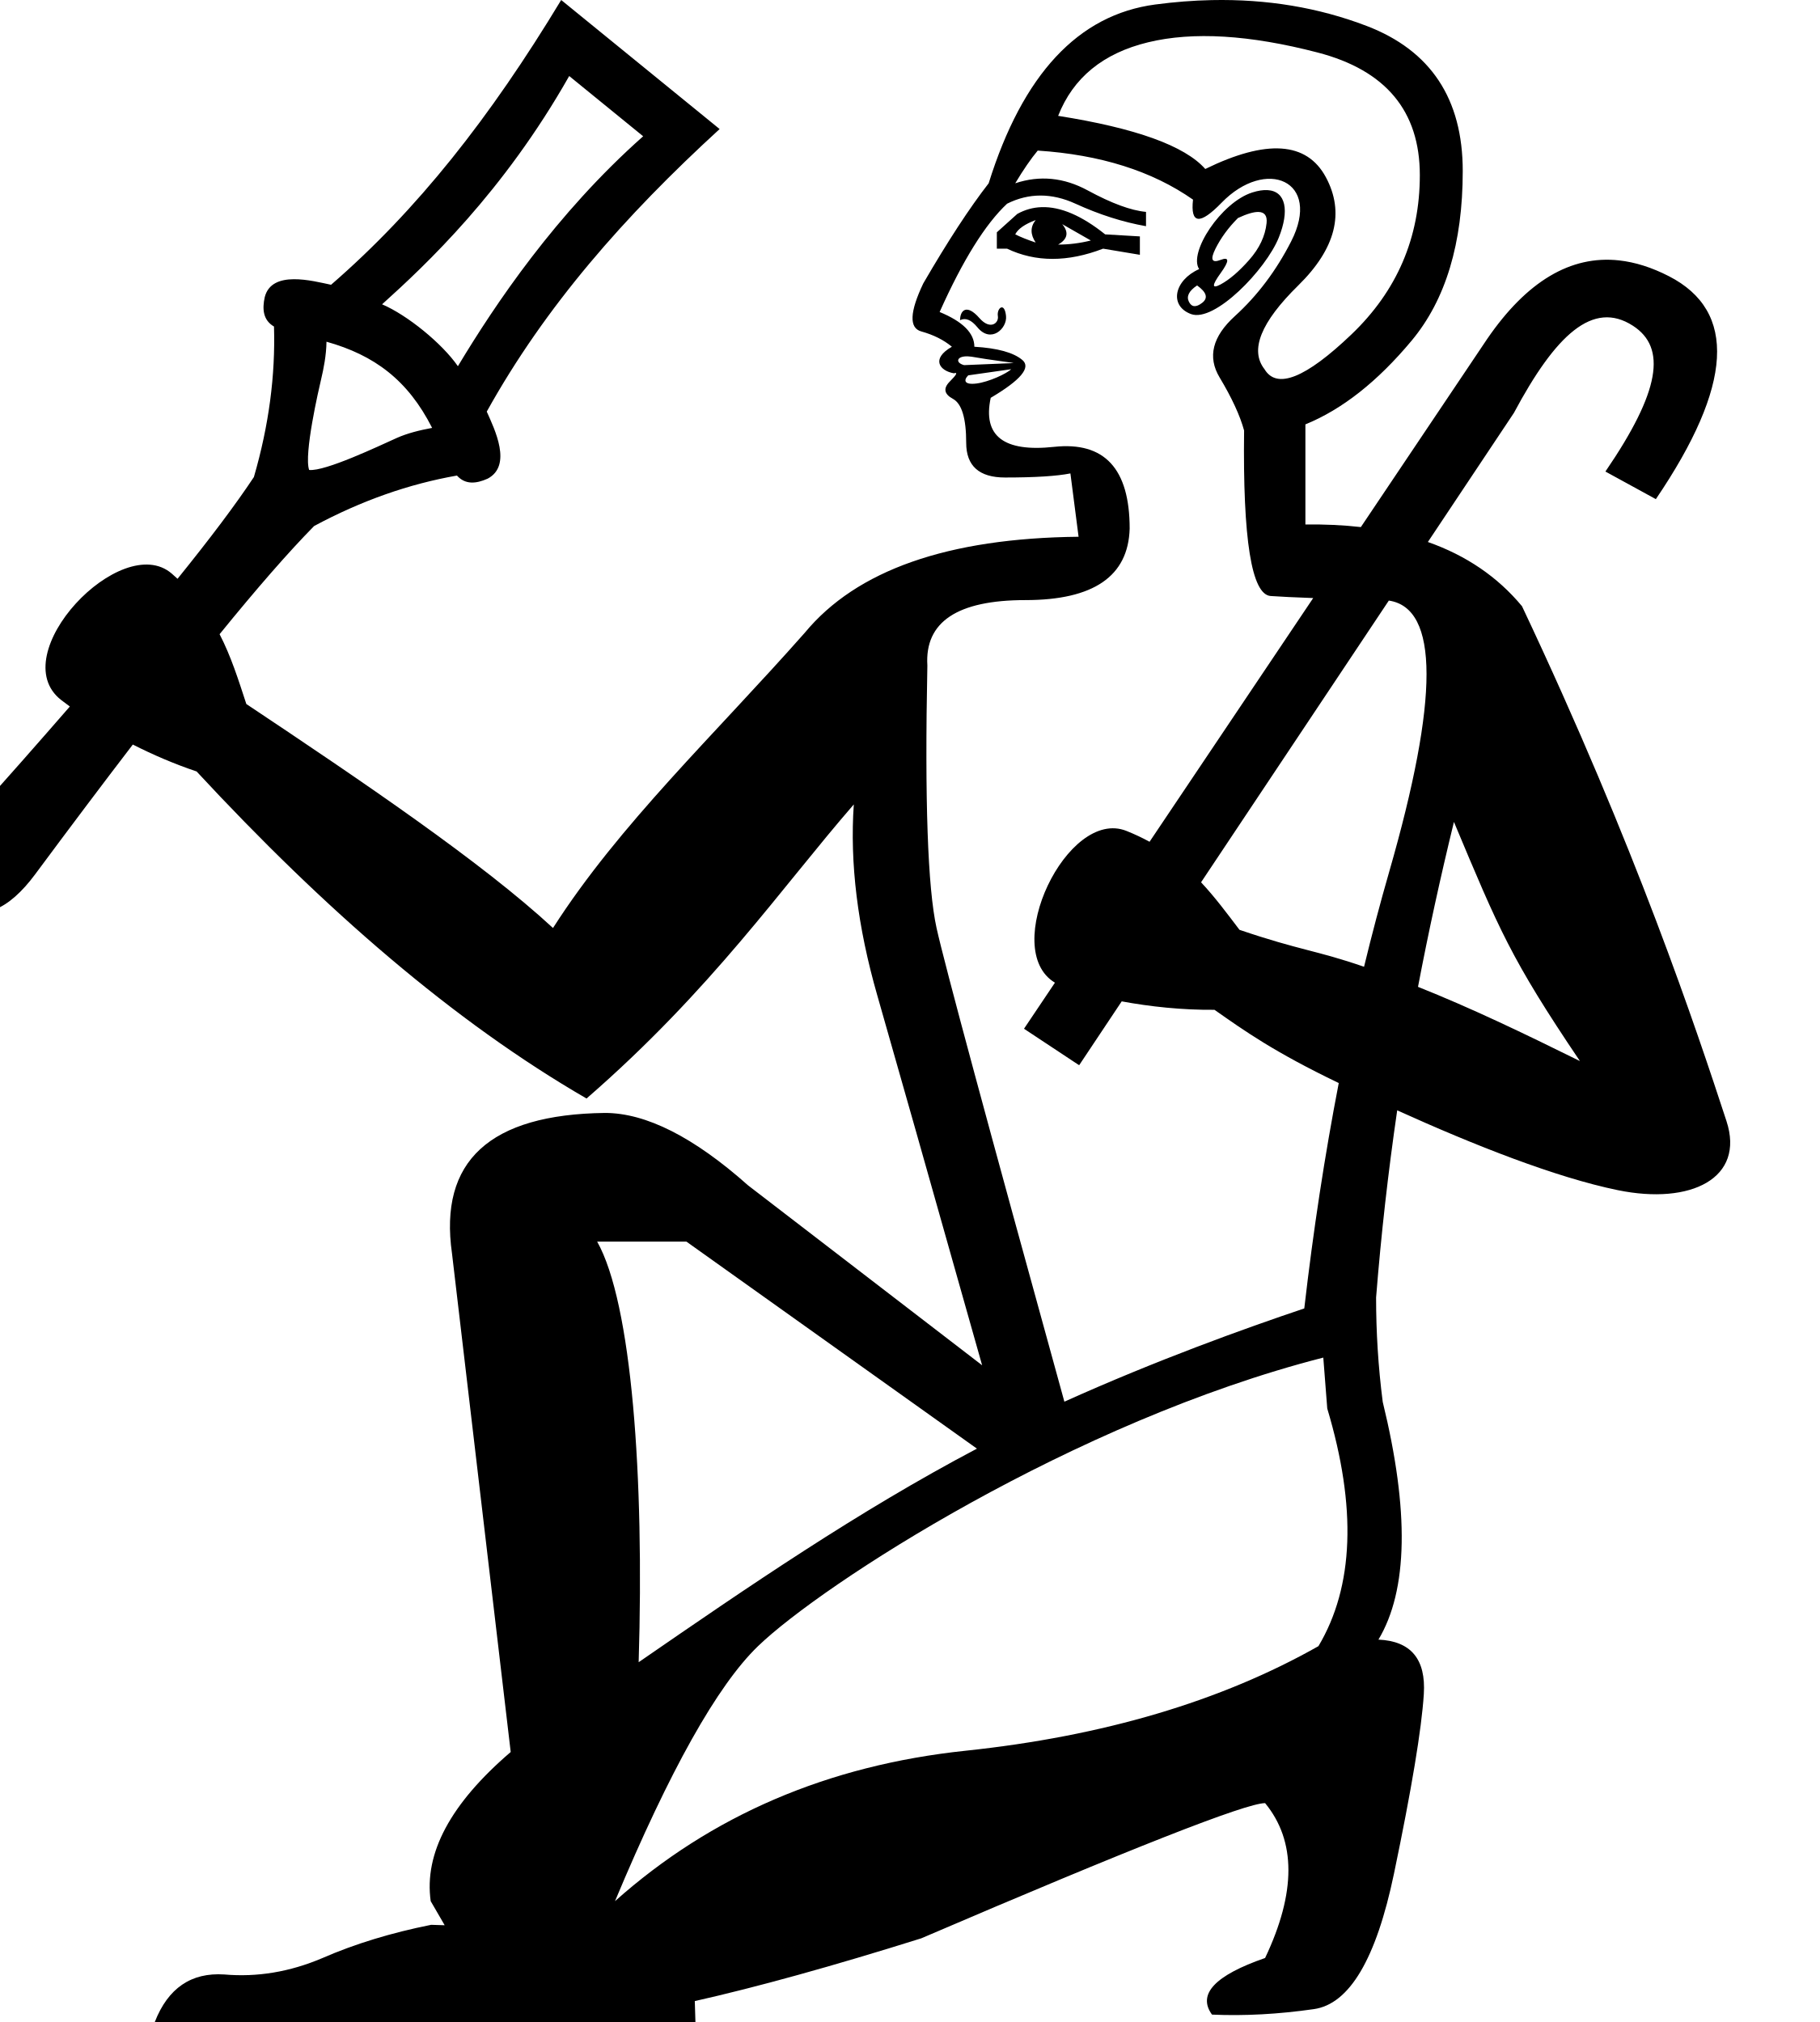
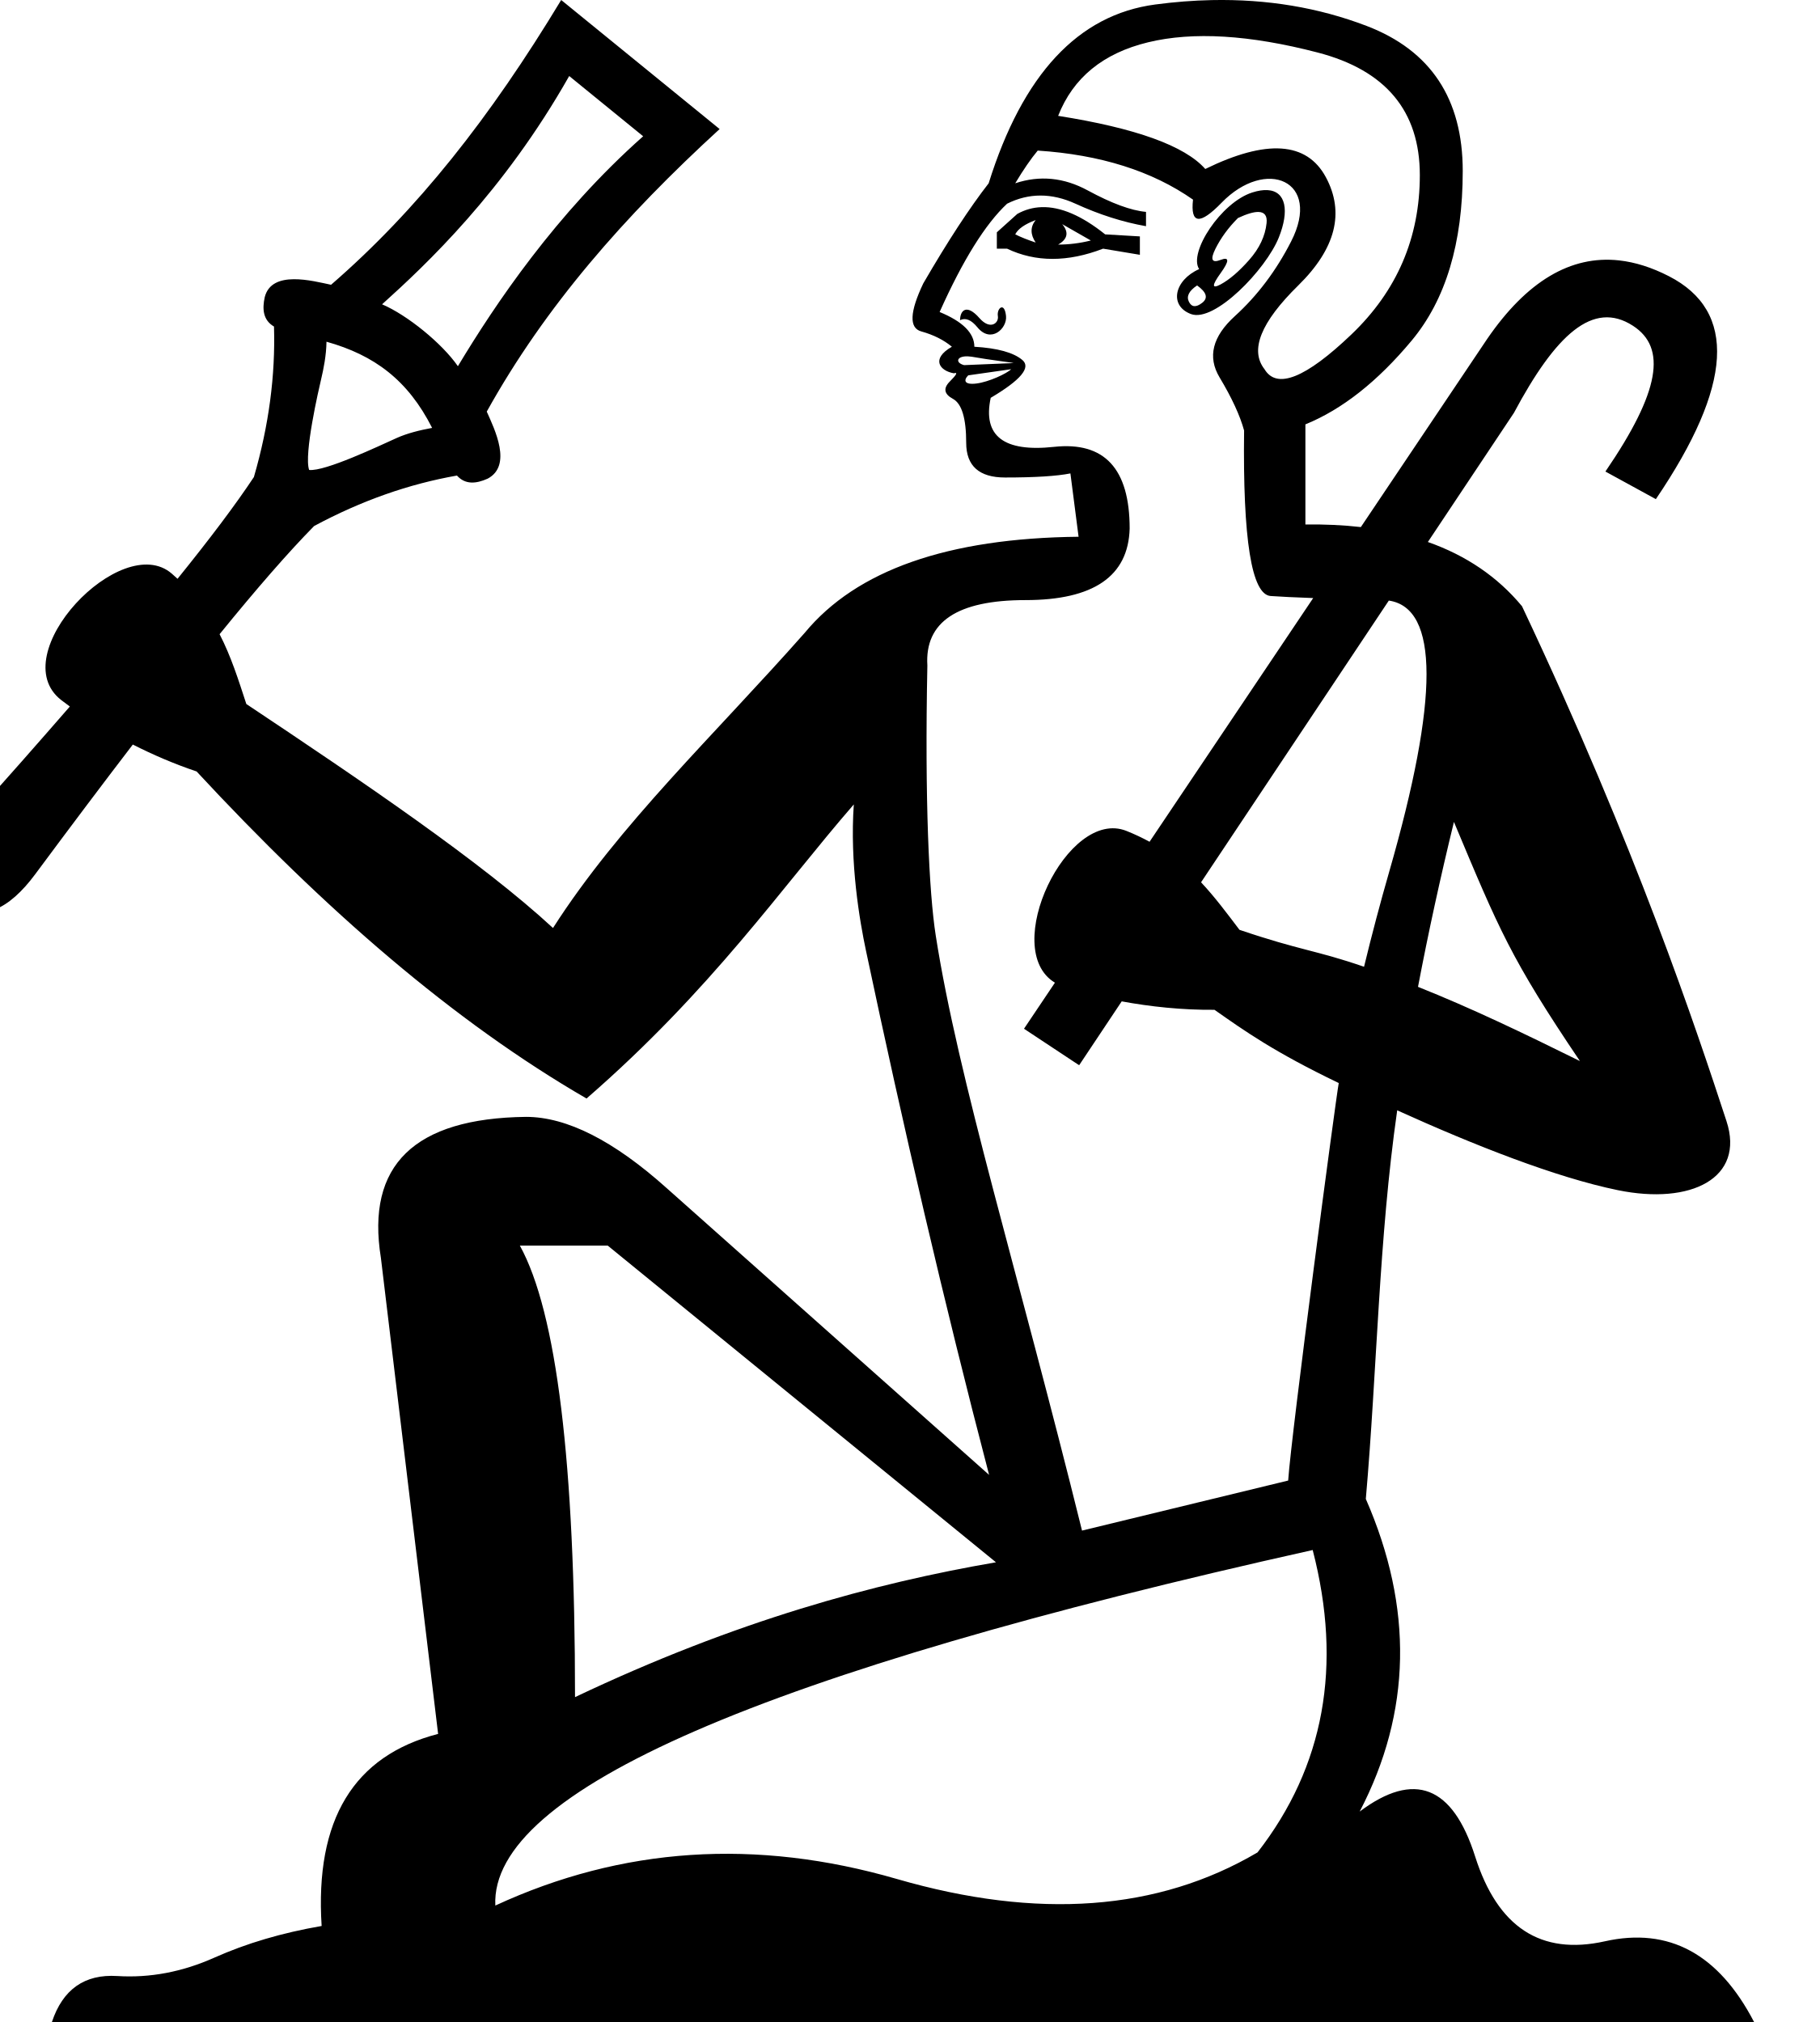
<svg xmlns="http://www.w3.org/2000/svg" width="900" height="1000" id="svg1333" version="1.1">
  <defs id="defs1338" />
-   <path id="path13" style="fill:#000000;stroke:none;stroke-width:1" d="M 277.514 0 C 242.26 58.361 206.345 103.868 163.713 140.838 C 154.698 138.955 134.418 133.376 130.928 146.898 C 129.606 152.841 130.068 158.34 135.494 161.494 C 136.229 185.589 132.978 210.374 125.553 235.922 C 116.494 249.594 103.872 266.347 87.795 286.244 C 86.87 285.387 85.918 284.533 84.934 283.682 C 60.081 262.192 1.436 323.838 30.301 346.238 C 31.634 347.273 33.048 348.334 34.537 349.412 C 19.496 366.73 2.936 385.494 -15.111 405.727 C -28.232 420.436 -33.524 436.868 -21.445 446.67 C -9.367 456.472 4.506 449.76 17.346 432.447 C 34.739 408.994 50.844 387.576 65.676 368.225 C 75.474 373.195 86.166 377.825 97.211 381.525 C 160.616 449.888 224.314 505.237 290.045 543.279 C 351.983 489.462 386.507 438.925 422.211 397.832 C 420.19 426.799 424.064 458.291 433.832 492.311 C 441.871 520.309 459.148 581.276 485.666 675.207 L 369.949 586.254 C 343.088 562.36 319.452 550.414 299.125 550.414 C 242.136 551.127 216.98 574.246 223.514 619.895 L 252.545 866.471 C 222.795 891.963 209.638 916.549 212.986 940.234 L 219.896 952.146 L 213.197 951.938 C 193.596 955.86 175.614 961.313 159.279 968.445 C 143.308 975.221 127.229 977.919 110.895 976.492 C 94.56 975.422 83.079 983.238 76.545 1000 L 343.895 1000 L 343.578 989.658 C 374.172 982.767 411.5 972.454 455.557 958.623 C 559.444 914.058 616.091 891.756 625.602 891.756 C 640.965 910.444 640.965 935.997 625.602 968.342 C 600.727 976.967 592.018 986.279 599.334 996.342 C 615.429 997.061 632.184 996.14 649.742 993.627 C 667.301 991.111 680.524 968.807 689.303 926.758 C 698.082 884.709 702.987 855.095 704.084 837.844 C 705.182 820.593 697.74 811.607 681.645 810.889 C 696.277 786.45 696.943 747.255 683.773 693.346 C 681.508 675.83 680.486 658.659 680.486 641.703 C 682.974 610.492 686.434 579.808 690.924 549.131 C 729.061 566.399 769.332 582.303 800 588.602 C 836.271 596.05 862.998 582.651 853.748 554.438 C 839.012 509.491 809.291 419.692 752.639 299.814 C 740.637 285.342 725.12 274.753 706.09 268.049 L 748.629 204.215 C 769.218 165.654 787.706 148.282 807.508 161.117 C 824.222 171.951 821.064 193.471 793.885 233.205 L 818.83 246.852 C 856.937 190.675 859.085 153.923 825.273 136.594 C 816.821 132.261 808.608 129.658 800.639 128.783 C 776.73 126.16 754.997 139.099 735.439 167.598 L 672.951 260.672 C 664.317 259.686 655.175 259.261 645.527 259.395 L 645.527 209.881 C 663.716 202.471 681.231 188.661 698.072 168.451 C 714.914 148.242 723.334 120.286 723.334 84.582 C 723.334 48.878 707.504 24.964 675.842 12.838 C 652.096 3.744 626.549 -0.52 599.203 0.049 C 590.088 0.238 580.773 0.965 571.258 2.229 C 533.196 7.281 505.744 36.752 488.902 90.645 C 479.471 102.77 468.694 119.275 456.568 140.158 C 449.832 154.305 449.494 162.22 455.557 163.904 C 461.62 165.588 466.673 168.116 470.715 171.484 C 460.136 177.53 464.727 183.453 471.725 184.619 C 473.745 183.945 473.071 185.294 469.703 188.662 C 466.335 192.03 466.84 194.892 471.219 197.25 C 475.598 199.608 477.787 206.851 477.787 218.977 C 477.787 230.429 484.187 236.154 496.986 236.154 C 511.807 236.154 522.586 235.48 529.322 234.133 L 533.363 265.459 C 468.692 266.133 423.558 281.963 397.959 312.951 C 353.429 363.361 306.283 407.642 273.459 458.951 C 238.353 426.491 179.458 386.622 121.812 348.174 C 117.875 336.134 114.261 324.644 108.592 313.646 C 127.077 290.912 142.642 273.046 155.328 260.156 C 178.697 247.603 202.232 239.348 225.967 235.191 C 230.049 239.749 235.393 239.31 241.178 236.709 C 253.391 230.206 244.652 212.396 240.703 203.564 C 269.655 151.464 308.76 106.938 355.861 63.822 L 277.514 0 z M 605.359 18.143 C 619.338 18.985 634.749 21.596 651.59 25.975 C 685.273 34.732 702.113 54.942 702.113 86.604 C 702.113 117.592 690.829 143.863 668.262 165.42 C 645.694 186.977 631.379 192.704 625.316 182.6 C 617.906 173.168 623.465 159.359 641.99 141.17 C 660.515 122.981 665.062 105.128 655.631 87.613 C 646.2 70.098 626.328 68.752 596.014 83.572 C 585.909 72.12 561.656 63.362 523.258 57.299 C 530.668 38.437 545.49 26.311 567.721 20.922 C 578.836 18.227 591.381 17.301 605.359 18.143 z M 281.475 37.598 L 318.049 67.393 C 274.885 105.67 244.761 150.632 226.432 181.111 C 218.614 169.816 201.397 155.815 188.941 150.5 C 210.596 130.987 248.925 95.064 281.475 37.598 z M 513.154 74.477 C 544.142 76.498 569.741 84.582 589.951 98.729 C 588.604 110.854 593.319 111.359 604.098 100.244 C 625.989 77.668 653.879 89.293 638.453 119.443 C 631.043 133.927 621.781 146.221 610.666 156.326 C 599.551 166.431 597.023 176.536 603.086 186.641 C 609.149 196.745 613.192 205.504 615.213 212.914 C 614.539 266.806 618.916 294.088 628.348 294.762 C 633.075 295.099 640.087 295.438 649.383 295.775 L 568.461 416.305 C 564.937 414.376 561.142 412.578 557.025 410.932 C 527.85 399.262 494.278 469.562 521.67 485.996 L 506.375 508.777 L 533.643 526.82 L 554.691 495.234 C 568.725 497.837 584.616 499.555 600.566 499.408 C 615.285 509.723 629.819 520.153 662.02 535.629 C 655.106 571.326 649.423 608.482 644.973 647.098 C 615.431 657.027 571.848 672.722 526.34 693.213 C 488.07 554.596 467.001 476.513 463.135 458.965 C 458.754 439.092 457.24 395.811 458.588 329.119 C 457.241 307.562 473.409 296.783 507.092 296.783 C 540.774 296.783 557.951 284.994 558.625 261.416 C 558.625 231.775 546.163 218.303 521.238 220.998 C 496.313 223.693 485.87 215.608 489.912 196.746 C 504.733 187.989 509.955 181.756 505.576 178.051 C 501.197 174.346 493.28 172.158 481.828 171.484 C 481.828 164.748 476.102 159.02 464.65 154.305 C 476.102 128.706 487.218 110.855 497.996 100.75 C 508.774 95.361 520.059 95.361 531.848 100.75 C 543.637 106.139 555.257 109.844 566.709 111.865 L 566.709 104.791 C 559.299 104.117 549.699 100.581 537.91 94.182 C 526.121 87.782 514.165 86.603 502.039 90.645 C 506.081 83.908 509.786 78.518 513.154 74.477 z M 626.787 94.02 C 624.674 93.898 622.164 94.265 619.254 95.191 C 603.785 100.113 587.587 124.993 592.982 133.086 C 580.691 138.549 577.927 151.187 588.939 155.316 C 600.561 159.675 626.037 133.308 632.391 117.424 C 637.66 104.25 635.943 94.546 626.787 94.02 z M 515.107 102.447 C 510.858 102.579 506.838 103.698 503.049 105.803 L 492.943 114.896 L 492.943 122.98 L 497.996 122.98 C 512.143 129.717 527.973 129.717 545.488 122.98 L 563.678 126.012 L 563.678 116.918 L 546.5 115.906 C 534.922 106.644 524.457 102.158 515.107 102.447 z M 622.35 104.826 C 625.381 104.909 626.707 106.75 626.328 110.35 C 625.655 116.749 622.791 122.813 617.738 128.539 C 612.686 134.265 607.971 138.306 603.592 140.664 C 599.213 143.022 599.213 141.168 603.592 135.105 C 607.971 129.042 607.971 126.855 603.592 128.539 C 599.213 130.223 598.372 128.37 601.066 122.98 C 603.761 117.591 607.466 112.54 612.182 107.824 C 616.603 105.761 619.992 104.762 622.35 104.826 z M 512.143 108.834 C 509.448 112.202 509.448 115.907 512.143 119.949 C 508.101 118.602 504.733 117.254 502.039 115.906 C 503.386 113.212 506.753 110.855 512.143 108.834 z M 525.279 110.855 L 539.426 118.939 C 534.036 120.287 528.647 120.959 523.258 120.959 C 527.974 118.264 528.647 114.897 525.279 110.855 z M 591.971 141.168 C 596.686 144.536 597.529 147.4 594.498 149.758 C 591.467 152.116 589.277 151.949 587.93 149.254 C 586.582 146.559 587.929 143.865 591.971 141.17 L 591.971 141.168 z M 495.428 152.006 C 494.238 151.974 493.077 154.101 493.449 156.326 C 494.028 159.795 489.669 163.408 484.355 157.336 C 477.874 149.928 474.756 153.669 474.756 158.348 C 477.45 157.001 480.313 158.18 483.344 161.885 C 490.021 170.046 498.107 162.457 497.49 156.326 C 497.178 153.202 496.296 152.029 495.428 152.006 z M 161.449 168.998 C 185.119 175.637 201.701 187.951 213.688 211.621 C 207.582 212.744 201.382 214.278 196.219 216.596 C 187.307 220.596 160.84 233.225 152.877 232.426 C 150.164 224.768 157.642 192.435 158.811 187.502 C 159.984 182.55 161.362 175.799 161.449 168.998 z M 478.559 176.229 C 480.852 176.296 483.433 177.086 494.461 178.557 C 499.514 179.23 501.701 179.568 501.027 179.568 L 476.777 180.578 C 472.347 179.47 472.852 176.061 478.559 176.229 z M 500.018 182.6 C 497.851 184.765 488.976 188.913 482.84 189.672 C 476.654 190.437 476.452 187.976 478.797 185.631 L 500.018 182.6 z M 686.781 297.023 C 711.584 300.71 711.642 345.428 686.957 431.178 C 682.544 446.506 678.402 462.154 674.529 478.123 C 650.633 469.877 643.145 470.117 612.936 459.855 C 606.689 451.614 600.765 443.647 593.932 436.35 L 686.781 297.023 z M 718.979 406.492 C 741.289 459.711 747.108 474.122 781.283 524.76 C 752.511 510.545 727.432 498.52 701.213 488.057 C 706.316 461.24 712.225 434.164 718.979 406.492 z M 295.297 614.045 L 339.428 614.045 L 483.1 716.438 C 424.376 747.397 370.05 784.672 315.82 822.064 C 318.636 730.385 312.446 644.502 295.297 614.045 z M 654.377 671.41 L 656.334 696.584 C 670.966 745.462 669.535 784.655 651.977 814.125 C 603.691 841.439 545.502 858.658 477.463 865.846 C 409.424 873.034 351.675 897.826 304.121 940.234 C 331.19 875.543 354.721 833.532 374.84 814.125 C 406.423 783.659 530.905 702.984 654.377 671.41 z " />
+   <path id="path13" style="fill:#000000;stroke:none;stroke-width:1" d="m 277.514,0 c -35.254,58.361 -71.168,103.868 -113.801,140.838 -9.015,-1.883 -29.295,-7.462 -32.785,6.061 -1.322,5.943 -0.86,11.441 4.566,14.596 0.735,24.095 -2.516,48.88 -9.941,74.428 -9.059,13.672 -21.681,30.425 -37.758,50.322 -0.924,-0.857 -1.877,-1.712 -2.861,-2.562 -24.853,-21.49 -83.498,40.156 -54.633,62.557 1.334,1.035 2.747,2.096 4.236,3.174 -15.041,17.318 -31.601,36.082 -49.648,56.314 -13.121,14.709 -18.413,31.142 -6.334,40.943 12.079,9.802 25.951,3.09 38.791,-14.223 17.394,-23.453 33.499,-44.871 48.33,-64.223 9.798,4.97 20.49,9.6 31.535,13.301 63.405,68.363 127.103,123.712 192.834,161.754 61.939,-53.817 96.462,-104.354 132.166,-145.447 -2.021,28.967 2.846,57.354 6.025,72.367 18.383,86.812 38.414,173.375 60.881,259.225 L 329.824,587.725 c -26.273,-23.578 -49.515,-35.367 -69.725,-35.367 -55.24,0.674 -79.154,23.914 -71.744,69.723 l 28.293,235.441 c -41.766,10.778 -60.964,42.441 -57.596,94.986 -19.536,3.368 -37.22,8.589 -53.051,15.662 -15.831,7.073 -31.83,10.104 -47.998,9.094 C 41.836,976.253 31.057,983.832 25.668,1000 H 867.398 c -17.515,-33.683 -42.102,-46.987 -73.764,-39.914 -31.662,7.073 -53.051,-6.905 -64.166,-41.936 -11.115,-35.03 -30.146,-42.44 -57.092,-22.23 25.599,-49.177 26.607,-100.711 3.029,-154.604 5.593,-63.971 6.393,-128.551 15.518,-192.186 38.138,17.269 78.408,33.173 109.076,39.471 36.271,7.449 62.998,-5.951 53.748,-34.164 -14.736,-44.947 -44.457,-134.745 -101.109,-254.623 -12.002,-14.473 -27.518,-25.061 -46.549,-31.766 l 42.539,-63.834 c 20.589,-38.561 39.077,-55.933 58.879,-43.098 16.714,10.834 13.556,32.354 -13.623,72.088 l 24.945,13.646 c 38.107,-56.177 40.255,-92.929 6.443,-110.258 -8.453,-4.332 -16.665,-6.936 -24.635,-7.811 -23.908,-2.623 -45.641,10.315 -65.199,38.814 l -62.488,93.074 c -8.635,-0.985 -17.776,-1.411 -27.424,-1.277 v -49.514 c 18.189,-7.41 35.704,-21.22 52.545,-41.43 16.841,-20.21 25.262,-48.166 25.262,-83.869 0,-35.704 -15.83,-59.618 -47.492,-71.744 -23.746,-9.094 -49.293,-13.357 -76.639,-12.789 -9.115,0.189 -18.43,0.917 -27.945,2.18 -38.061,5.052 -65.514,34.524 -82.355,88.416 -9.431,12.126 -20.208,28.63 -32.334,49.514 -6.737,14.147 -7.075,22.062 -1.012,23.746 6.063,1.684 11.116,4.212 15.158,7.58 -10.579,6.046 -5.988,11.968 1.01,13.135 2.021,-0.674 1.347,0.675 -2.021,4.043 -3.369,3.368 -2.863,6.23 1.516,8.588 4.379,2.358 6.568,9.601 6.568,21.727 0,11.452 6.4,17.178 19.199,17.178 14.82,0 25.599,-0.674 32.336,-2.021 l 4.041,31.326 c -64.671,0.674 -109.805,16.504 -135.404,47.492 -44.53,50.41 -91.676,94.691 -124.5,146 -35.106,-32.461 -94.001,-72.329 -151.646,-110.777 -3.938,-12.04 -7.551,-23.53 -13.221,-34.527 18.486,-22.734 34.05,-40.601 46.736,-53.49 23.369,-12.553 46.904,-20.808 70.639,-24.965 4.083,4.558 9.426,4.119 15.211,1.518 12.214,-6.503 3.474,-24.313 -0.475,-33.145 28.952,-52.1 68.057,-96.627 115.158,-139.742 z m 327.846,18.143 c 13.978,0.842 29.389,3.453 46.23,7.832 33.683,8.758 50.523,28.967 50.523,60.629 0,30.988 -11.284,57.259 -33.852,78.816 -22.567,21.557 -36.883,27.285 -42.945,17.18 -7.41,-9.431 -1.852,-23.241 16.674,-41.43 18.525,-18.189 23.072,-36.042 13.641,-53.557 -9.431,-17.515 -29.303,-18.861 -59.617,-4.041 -10.105,-11.452 -34.358,-20.211 -72.756,-26.273 7.41,-18.862 22.232,-30.988 44.463,-36.377 11.115,-2.695 23.66,-3.621 37.639,-2.779 z M 281.475,37.598 318.049,67.393 C 274.885,105.67 244.761,150.632 226.432,181.111 218.614,169.816 201.397,155.815 188.941,150.5 210.596,130.987 248.925,95.064 281.475,37.598 Z M 513.154,74.477 c 30.988,2.021 56.587,10.105 76.797,24.252 -1.347,12.126 3.368,12.631 14.146,1.516 21.892,-22.576 49.781,-10.951 34.355,19.199 -7.41,14.484 -16.672,26.778 -27.787,36.883 -11.115,10.105 -13.643,20.21 -7.58,30.314 6.063,10.105 10.106,18.863 12.127,26.273 -0.674,53.892 3.704,81.174 13.135,81.848 4.727,0.338 11.739,0.676 21.035,1.014 l -80.922,120.529 c -3.524,-1.929 -7.319,-3.726 -11.436,-5.373 -29.176,-11.669 -62.747,58.631 -35.355,75.064 l -15.295,22.781 27.268,18.043 21.049,-31.586 c 14.034,2.603 29.924,4.321 45.875,4.174 14.719,10.315 29.252,20.745 61.453,36.221 -1.399,7.223 -23.44,173.155 -25.012,196.594 L 535.064,756.967 c -31.768,-128.403 -61.235,-223.147 -72.346,-294.359 -3.302,-21.16 -5.478,-66.797 -4.131,-133.488 -1.347,-21.557 14.821,-32.336 48.504,-32.336 33.683,0 50.859,-11.789 51.533,-35.367 0,-29.641 -12.462,-43.113 -37.387,-40.418 -24.925,2.695 -35.368,-5.39 -31.326,-24.252 14.82,-8.758 20.043,-14.99 15.664,-18.695 -4.379,-3.705 -12.296,-5.893 -23.748,-6.566 0,-6.737 -5.726,-12.464 -17.178,-17.18 11.452,-25.599 22.567,-43.45 33.346,-53.555 10.778,-5.389 22.063,-5.389 33.852,0 11.789,5.389 23.409,9.094 34.861,11.115 v -7.074 c -7.41,-0.674 -17.01,-4.21 -28.799,-10.609 -11.789,-6.4 -23.745,-7.579 -35.871,-3.537 4.042,-6.737 7.747,-12.126 11.115,-16.168 z m 113.633,19.543 c -2.113,-0.121 -4.623,0.246 -7.533,1.172 -15.469,4.922 -31.667,29.802 -26.271,37.895 -12.291,5.463 -15.055,18.101 -4.043,22.23 11.622,4.358 37.098,-22.009 43.451,-37.893 5.269,-13.174 3.552,-22.878 -5.604,-23.404 z m -111.68,8.428 c -4.25,0.132 -8.269,1.25 -12.059,3.355 l -10.105,9.094 v 8.084 h 5.053 c 14.147,6.737 29.977,6.737 47.492,0 l 18.189,3.031 v -9.094 L 546.5,115.906 c -11.578,-9.263 -22.043,-13.748 -31.393,-13.459 z m 107.242,2.379 c 3.031,0.083 4.358,1.924 3.979,5.523 -0.674,6.4 -3.537,12.463 -8.59,18.189 -5.052,5.726 -9.768,9.767 -14.146,12.125 -4.379,2.358 -4.379,0.504 0,-5.559 4.379,-6.063 4.379,-8.251 0,-6.566 -4.379,1.684 -5.22,-0.169 -2.525,-5.559 2.695,-5.389 6.4,-10.441 11.115,-15.156 4.421,-2.063 7.81,-3.063 10.168,-2.998 z m -110.207,4.008 c -2.695,3.368 -2.695,7.073 0,11.115 -4.042,-1.347 -7.409,-2.696 -10.104,-4.043 1.347,-2.695 4.714,-5.051 10.104,-7.072 z m 13.137,2.021 14.146,8.084 c -5.389,1.347 -10.779,2.02 -16.168,2.02 4.716,-2.695 5.39,-6.062 2.021,-10.104 z m 66.691,30.312 c 4.715,3.368 5.559,6.232 2.527,8.59 -3.031,2.358 -5.221,2.191 -6.568,-0.504 -1.347,-2.695 -7.9e-4,-5.389 4.041,-8.084 z m -96.543,10.838 c -1.19,-0.032 -2.351,2.095 -1.979,4.32 0.578,3.469 -3.781,7.081 -9.094,1.01 -6.482,-7.408 -9.6,-3.667 -9.6,1.012 2.695,-1.347 5.557,-0.168 8.588,3.537 6.677,8.161 14.763,0.573 14.146,-5.559 -0.312,-3.124 -1.194,-4.297 -2.062,-4.32 z m -333.979,16.992 c 23.67,6.639 40.252,18.953 52.238,42.623 -6.105,1.123 -12.305,2.657 -17.469,4.975 -8.912,4 -35.378,16.629 -43.342,15.83 -2.713,-7.658 4.765,-39.991 5.934,-44.924 1.173,-4.952 2.551,-11.703 2.639,-18.504 z m 317.109,7.23 c 2.293,0.067 4.874,0.858 15.902,2.328 5.053,0.674 7.24,1.012 6.566,1.012 l -24.25,1.01 c -4.43,-1.108 -3.925,-4.517 1.781,-4.35 z m 21.459,6.371 c -2.166,2.166 -11.042,6.313 -17.178,7.072 -6.186,0.765 -6.388,-1.696 -4.043,-4.041 z m 186.764,114.424 c 24.803,3.686 24.861,48.405 0.176,134.154 -4.413,15.328 -8.555,30.976 -12.428,46.945 -23.896,-8.246 -31.385,-8.006 -61.594,-18.268 -6.247,-8.242 -12.17,-16.209 -19.004,-23.506 z m 32.197,109.469 c 22.31,53.219 28.129,67.63 62.305,118.268 -28.772,-14.215 -53.851,-26.24 -80.07,-36.703 5.103,-26.817 11.012,-53.892 17.766,-81.564 z M 257.068,616.018 h 43.451 l 191.99,156.625 c -60.013,10.335 -128.462,28.819 -208.158,66.691 0,-115.868 -9.095,-190.307 -27.283,-223.316 z m 392.066,150.561 c 14.82,57.261 5.726,107.113 -27.283,149.553 -49.177,28.967 -108.626,33.344 -178.35,13.135 -69.723,-20.21 -135.909,-15.83 -198.559,13.137 -2.695,-56.587 132.035,-115.195 404.191,-175.824 z" />
</svg>
